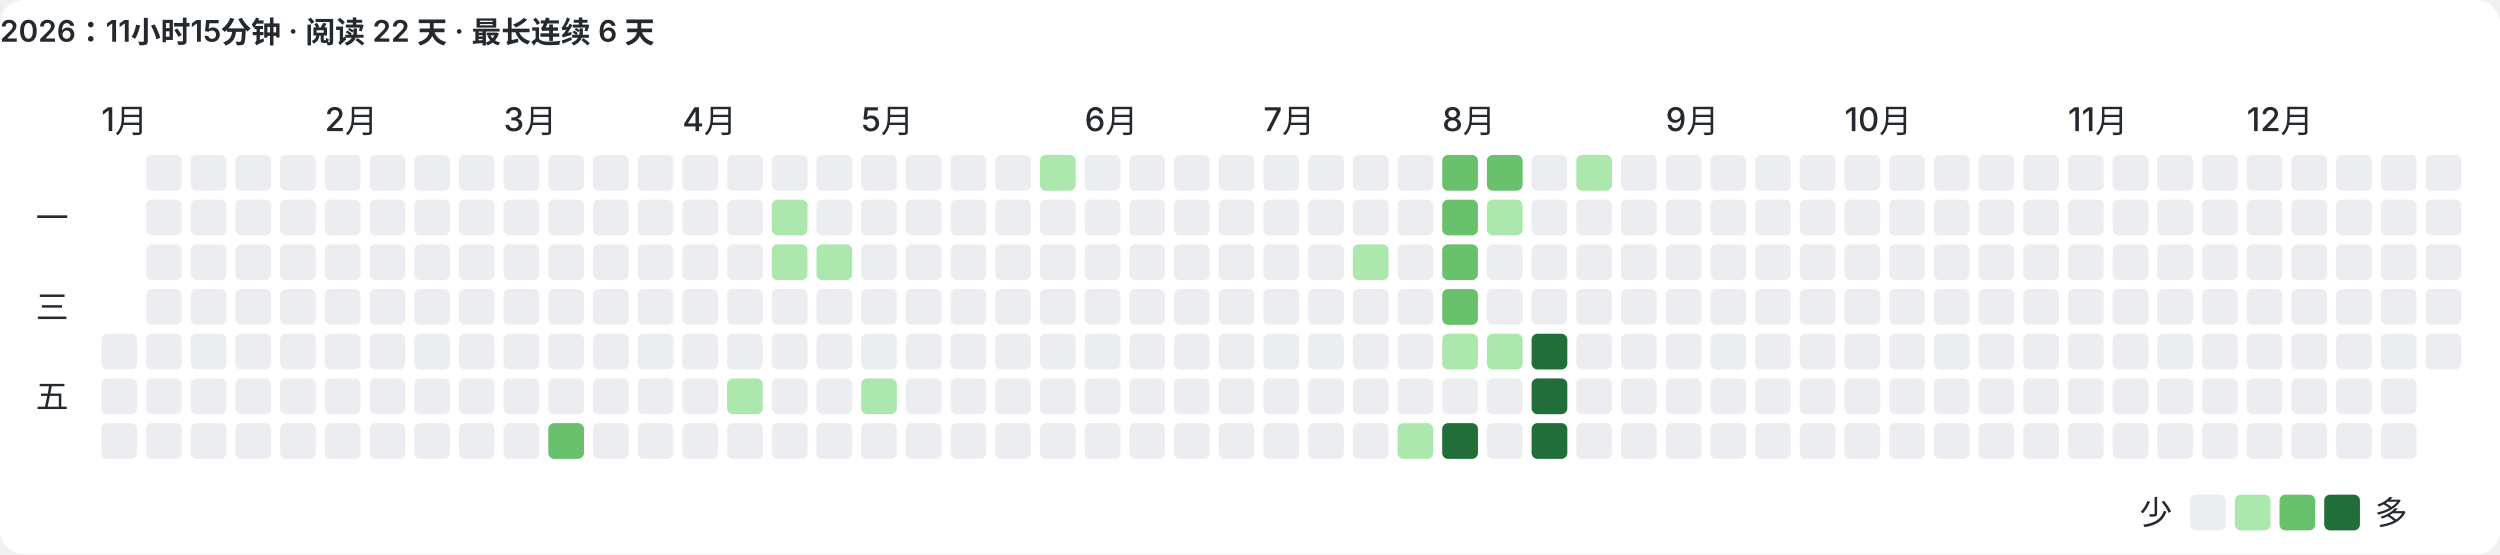
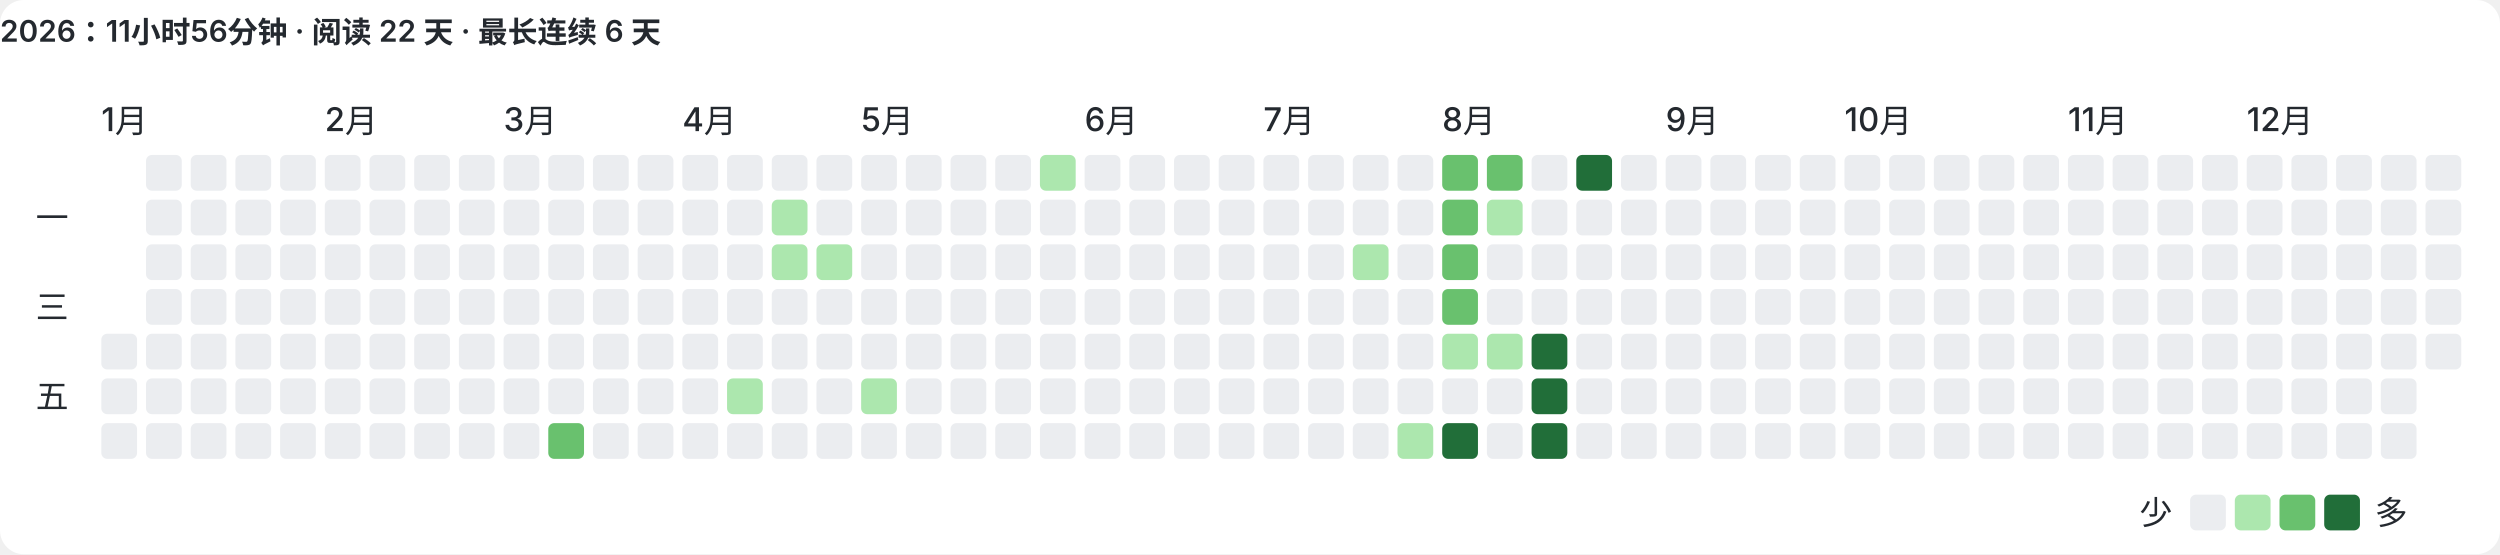
- <svg xmlns="http://www.w3.org/2000/svg" width="100%" viewBox="0 0 839 186" preserveAspectRatio="xMinYMin meet" style="display:block;max-width:100%;height:auto" role="img" data-summary="2026：11小时15分钟  ·  阅读 22 天  ·  最长连续 6 天" aria-label="微信读书 · 2026">
+ <svg xmlns="http://www.w3.org/2000/svg" width="100%" viewBox="0 0 839 186" preserveAspectRatio="xMinYMin meet" style="display:block;max-width:100%;height:auto" role="img" data-summary="2026：11小时56分钟  ·  阅读 22 天  ·  最长连续 6 天" aria-label="微信读书 · 2026">
  <rect width="100%" height="100%" rx="8" fill="#FFFFFF" />
  <style>
.label{font:500 11px "PingFang SC","Microsoft YaHei",-apple-system,BlinkMacSystemFont,"Segoe UI",sans-serif}
.summary{font:600 10px "PingFang SC","Microsoft YaHei",-apple-system,BlinkMacSystemFont,"Segoe UI",sans-serif}
</style>
-   <text class="summary" x="0" y="14" fill="#24292F">2026：11小时15分钟  ·  阅读 22 天  ·  最长连续 6 天</text>
+   <text class="summary" x="0" y="14" fill="#24292F">2026：11小时56分钟  ·  阅读 22 天  ·  最长连续 6 天</text>
  <text class="label" x="34" y="44" fill="#24292F">1月</text>
  <text class="label" x="109" y="44" fill="#24292F">2月</text>
  <text class="label" x="169" y="44" fill="#24292F">3月</text>
  <text class="label" x="229" y="44" fill="#24292F">4月</text>
  <text class="label" x="289" y="44" fill="#24292F">5月</text>
  <text class="label" x="364" y="44" fill="#24292F">6月</text>
  <text class="label" x="424" y="44" fill="#24292F">7月</text>
  <text class="label" x="484" y="44" fill="#24292F">8月</text>
  <text class="label" x="559" y="44" fill="#24292F">9月</text>
  <text class="label" x="619" y="44" fill="#24292F">10月</text>
  <text class="label" x="694" y="44" fill="#24292F">11月</text>
  <text class="label" x="754" y="44" fill="#24292F">12月</text>
  <text class="label" x="12" y="77" fill="#24292F">一</text>
  <text class="label" x="12" y="107" fill="#24292F">三</text>
  <text class="label" x="12" y="137" fill="#24292F">五</text>
  <rect x="34" y="112" width="12" height="12" rx="2" fill="#EBEDF0" data-date="2026-01-01" data-seconds="0">
</rect>
  <rect x="34" y="127" width="12" height="12" rx="2" fill="#EBEDF0" data-date="2026-01-02" data-seconds="0">
</rect>
  <rect x="34" y="142" width="12" height="12" rx="2" fill="#EBEDF0" data-date="2026-01-03" data-seconds="0">
</rect>
  <rect x="49" y="52" width="12" height="12" rx="2" fill="#EBEDF0" data-date="2026-01-04" data-seconds="0">
</rect>
  <rect x="49" y="67" width="12" height="12" rx="2" fill="#EBEDF0" data-date="2026-01-05" data-seconds="0">
</rect>
  <rect x="49" y="82" width="12" height="12" rx="2" fill="#EBEDF0" data-date="2026-01-06" data-seconds="0">
</rect>
  <rect x="49" y="97" width="12" height="12" rx="2" fill="#EBEDF0" data-date="2026-01-07" data-seconds="0">
</rect>
  <rect x="49" y="112" width="12" height="12" rx="2" fill="#EBEDF0" data-date="2026-01-08" data-seconds="0">
</rect>
  <rect x="49" y="127" width="12" height="12" rx="2" fill="#EBEDF0" data-date="2026-01-09" data-seconds="0">
</rect>
  <rect x="49" y="142" width="12" height="12" rx="2" fill="#EBEDF0" data-date="2026-01-10" data-seconds="0">
</rect>
  <rect x="64" y="52" width="12" height="12" rx="2" fill="#EBEDF0" data-date="2026-01-11" data-seconds="0">
</rect>
  <rect x="64" y="67" width="12" height="12" rx="2" fill="#EBEDF0" data-date="2026-01-12" data-seconds="0">
</rect>
  <rect x="64" y="82" width="12" height="12" rx="2" fill="#EBEDF0" data-date="2026-01-13" data-seconds="0">
</rect>
  <rect x="64" y="97" width="12" height="12" rx="2" fill="#EBEDF0" data-date="2026-01-14" data-seconds="0">
</rect>
  <rect x="64" y="112" width="12" height="12" rx="2" fill="#EBEDF0" data-date="2026-01-15" data-seconds="0">
</rect>
  <rect x="64" y="127" width="12" height="12" rx="2" fill="#EBEDF0" data-date="2026-01-16" data-seconds="0">
</rect>
  <rect x="64" y="142" width="12" height="12" rx="2" fill="#EBEDF0" data-date="2026-01-17" data-seconds="0">
</rect>
  <rect x="79" y="52" width="12" height="12" rx="2" fill="#EBEDF0" data-date="2026-01-18" data-seconds="0">
</rect>
  <rect x="79" y="67" width="12" height="12" rx="2" fill="#EBEDF0" data-date="2026-01-19" data-seconds="0">
</rect>
  <rect x="79" y="82" width="12" height="12" rx="2" fill="#EBEDF0" data-date="2026-01-20" data-seconds="0">
</rect>
  <rect x="79" y="97" width="12" height="12" rx="2" fill="#EBEDF0" data-date="2026-01-21" data-seconds="0">
</rect>
  <rect x="79" y="112" width="12" height="12" rx="2" fill="#EBEDF0" data-date="2026-01-22" data-seconds="0">
</rect>
  <rect x="79" y="127" width="12" height="12" rx="2" fill="#EBEDF0" data-date="2026-01-23" data-seconds="0">
</rect>
  <rect x="79" y="142" width="12" height="12" rx="2" fill="#EBEDF0" data-date="2026-01-24" data-seconds="0">
</rect>
  <rect x="94" y="52" width="12" height="12" rx="2" fill="#EBEDF0" data-date="2026-01-25" data-seconds="0">
</rect>
  <rect x="94" y="67" width="12" height="12" rx="2" fill="#EBEDF0" data-date="2026-01-26" data-seconds="0">
</rect>
  <rect x="94" y="82" width="12" height="12" rx="2" fill="#EBEDF0" data-date="2026-01-27" data-seconds="0">
</rect>
  <rect x="94" y="97" width="12" height="12" rx="2" fill="#EBEDF0" data-date="2026-01-28" data-seconds="0">
</rect>
  <rect x="94" y="112" width="12" height="12" rx="2" fill="#EBEDF0" data-date="2026-01-29" data-seconds="0">
</rect>
  <rect x="94" y="127" width="12" height="12" rx="2" fill="#EBEDF0" data-date="2026-01-30" data-seconds="0">
</rect>
  <rect x="94" y="142" width="12" height="12" rx="2" fill="#EBEDF0" data-date="2026-01-31" data-seconds="0">
</rect>
  <rect x="109" y="52" width="12" height="12" rx="2" fill="#EBEDF0" data-date="2026-02-01" data-seconds="0">
</rect>
  <rect x="109" y="67" width="12" height="12" rx="2" fill="#EBEDF0" data-date="2026-02-02" data-seconds="0">
</rect>
  <rect x="109" y="82" width="12" height="12" rx="2" fill="#EBEDF0" data-date="2026-02-03" data-seconds="0">
</rect>
  <rect x="109" y="97" width="12" height="12" rx="2" fill="#EBEDF0" data-date="2026-02-04" data-seconds="0">
</rect>
  <rect x="109" y="112" width="12" height="12" rx="2" fill="#EBEDF0" data-date="2026-02-05" data-seconds="0">
</rect>
  <rect x="109" y="127" width="12" height="12" rx="2" fill="#EBEDF0" data-date="2026-02-06" data-seconds="0">
</rect>
  <rect x="109" y="142" width="12" height="12" rx="2" fill="#EBEDF0" data-date="2026-02-07" data-seconds="0">
</rect>
  <rect x="124" y="52" width="12" height="12" rx="2" fill="#EBEDF0" data-date="2026-02-08" data-seconds="0">
</rect>
  <rect x="124" y="67" width="12" height="12" rx="2" fill="#EBEDF0" data-date="2026-02-09" data-seconds="0">
</rect>
  <rect x="124" y="82" width="12" height="12" rx="2" fill="#EBEDF0" data-date="2026-02-10" data-seconds="0">
</rect>
  <rect x="124" y="97" width="12" height="12" rx="2" fill="#EBEDF0" data-date="2026-02-11" data-seconds="0">
</rect>
  <rect x="124" y="112" width="12" height="12" rx="2" fill="#EBEDF0" data-date="2026-02-12" data-seconds="0">
</rect>
  <rect x="124" y="127" width="12" height="12" rx="2" fill="#EBEDF0" data-date="2026-02-13" data-seconds="0">
</rect>
  <rect x="124" y="142" width="12" height="12" rx="2" fill="#EBEDF0" data-date="2026-02-14" data-seconds="0">
</rect>
  <rect x="139" y="52" width="12" height="12" rx="2" fill="#EBEDF0" data-date="2026-02-15" data-seconds="0">
</rect>
  <rect x="139" y="67" width="12" height="12" rx="2" fill="#EBEDF0" data-date="2026-02-16" data-seconds="0">
</rect>
  <rect x="139" y="82" width="12" height="12" rx="2" fill="#EBEDF0" data-date="2026-02-17" data-seconds="0">
</rect>
  <rect x="139" y="97" width="12" height="12" rx="2" fill="#EBEDF0" data-date="2026-02-18" data-seconds="0">
</rect>
  <rect x="139" y="112" width="12" height="12" rx="2" fill="#EBEDF0" data-date="2026-02-19" data-seconds="0">
</rect>
  <rect x="139" y="127" width="12" height="12" rx="2" fill="#EBEDF0" data-date="2026-02-20" data-seconds="0">
</rect>
  <rect x="139" y="142" width="12" height="12" rx="2" fill="#EBEDF0" data-date="2026-02-21" data-seconds="0">
</rect>
  <rect x="154" y="52" width="12" height="12" rx="2" fill="#EBEDF0" data-date="2026-02-22" data-seconds="0">
</rect>
  <rect x="154" y="67" width="12" height="12" rx="2" fill="#EBEDF0" data-date="2026-02-23" data-seconds="0">
</rect>
  <rect x="154" y="82" width="12" height="12" rx="2" fill="#EBEDF0" data-date="2026-02-24" data-seconds="0">
</rect>
  <rect x="154" y="97" width="12" height="12" rx="2" fill="#EBEDF0" data-date="2026-02-25" data-seconds="0">
</rect>
  <rect x="154" y="112" width="12" height="12" rx="2" fill="#EBEDF0" data-date="2026-02-26" data-seconds="0">
</rect>
  <rect x="154" y="127" width="12" height="12" rx="2" fill="#EBEDF0" data-date="2026-02-27" data-seconds="0">
</rect>
  <rect x="154" y="142" width="12" height="12" rx="2" fill="#EBEDF0" data-date="2026-02-28" data-seconds="0">
</rect>
  <rect x="169" y="52" width="12" height="12" rx="2" fill="#EBEDF0" data-date="2026-03-01" data-seconds="0">
</rect>
  <rect x="169" y="67" width="12" height="12" rx="2" fill="#EBEDF0" data-date="2026-03-02" data-seconds="0">
</rect>
  <rect x="169" y="82" width="12" height="12" rx="2" fill="#EBEDF0" data-date="2026-03-03" data-seconds="0">
</rect>
  <rect x="169" y="97" width="12" height="12" rx="2" fill="#EBEDF0" data-date="2026-03-04" data-seconds="0">
</rect>
  <rect x="169" y="112" width="12" height="12" rx="2" fill="#EBEDF0" data-date="2026-03-05" data-seconds="0">
</rect>
  <rect x="169" y="127" width="12" height="12" rx="2" fill="#EBEDF0" data-date="2026-03-06" data-seconds="0">
</rect>
  <rect x="169" y="142" width="12" height="12" rx="2" fill="#EBEDF0" data-date="2026-03-07" data-seconds="0">
</rect>
  <rect x="184" y="52" width="12" height="12" rx="2" fill="#EBEDF0" data-date="2026-03-08" data-seconds="0">
</rect>
  <rect x="184" y="67" width="12" height="12" rx="2" fill="#EBEDF0" data-date="2026-03-09" data-seconds="0">
</rect>
  <rect x="184" y="82" width="12" height="12" rx="2" fill="#EBEDF0" data-date="2026-03-10" data-seconds="0">
</rect>
  <rect x="184" y="97" width="12" height="12" rx="2" fill="#EBEDF0" data-date="2026-03-11" data-seconds="0">
</rect>
  <rect x="184" y="112" width="12" height="12" rx="2" fill="#EBEDF0" data-date="2026-03-12" data-seconds="0">
</rect>
  <rect x="184" y="127" width="12" height="12" rx="2" fill="#EBEDF0" data-date="2026-03-13" data-seconds="0">
</rect>
  <rect x="184" y="142" width="12" height="12" rx="2" fill="#69C16E" data-date="2026-03-14" data-seconds="643">
</rect>
  <rect x="199" y="52" width="12" height="12" rx="2" fill="#EBEDF0" data-date="2026-03-15" data-seconds="0">
</rect>
  <rect x="199" y="67" width="12" height="12" rx="2" fill="#EBEDF0" data-date="2026-03-16" data-seconds="0">
</rect>
  <rect x="199" y="82" width="12" height="12" rx="2" fill="#EBEDF0" data-date="2026-03-17" data-seconds="0">
</rect>
  <rect x="199" y="97" width="12" height="12" rx="2" fill="#EBEDF0" data-date="2026-03-18" data-seconds="0">
</rect>
  <rect x="199" y="112" width="12" height="12" rx="2" fill="#EBEDF0" data-date="2026-03-19" data-seconds="0">
</rect>
  <rect x="199" y="127" width="12" height="12" rx="2" fill="#EBEDF0" data-date="2026-03-20" data-seconds="0">
</rect>
  <rect x="199" y="142" width="12" height="12" rx="2" fill="#EBEDF0" data-date="2026-03-21" data-seconds="0">
</rect>
  <rect x="214" y="52" width="12" height="12" rx="2" fill="#EBEDF0" data-date="2026-03-22" data-seconds="0">
</rect>
  <rect x="214" y="67" width="12" height="12" rx="2" fill="#EBEDF0" data-date="2026-03-23" data-seconds="0">
</rect>
  <rect x="214" y="82" width="12" height="12" rx="2" fill="#EBEDF0" data-date="2026-03-24" data-seconds="0">
</rect>
  <rect x="214" y="97" width="12" height="12" rx="2" fill="#EBEDF0" data-date="2026-03-25" data-seconds="0">
</rect>
  <rect x="214" y="112" width="12" height="12" rx="2" fill="#EBEDF0" data-date="2026-03-26" data-seconds="0">
</rect>
  <rect x="214" y="127" width="12" height="12" rx="2" fill="#EBEDF0" data-date="2026-03-27" data-seconds="0">
</rect>
  <rect x="214" y="142" width="12" height="12" rx="2" fill="#EBEDF0" data-date="2026-03-28" data-seconds="0">
</rect>
  <rect x="229" y="52" width="12" height="12" rx="2" fill="#EBEDF0" data-date="2026-03-29" data-seconds="0">
</rect>
  <rect x="229" y="67" width="12" height="12" rx="2" fill="#EBEDF0" data-date="2026-03-30" data-seconds="0">
</rect>
  <rect x="229" y="82" width="12" height="12" rx="2" fill="#EBEDF0" data-date="2026-03-31" data-seconds="0">
</rect>
  <rect x="229" y="97" width="12" height="12" rx="2" fill="#EBEDF0" data-date="2026-04-01" data-seconds="0">
</rect>
  <rect x="229" y="112" width="12" height="12" rx="2" fill="#EBEDF0" data-date="2026-04-02" data-seconds="0">
</rect>
  <rect x="229" y="127" width="12" height="12" rx="2" fill="#EBEDF0" data-date="2026-04-03" data-seconds="0">
</rect>
  <rect x="229" y="142" width="12" height="12" rx="2" fill="#EBEDF0" data-date="2026-04-04" data-seconds="0">
</rect>
  <rect x="244" y="52" width="12" height="12" rx="2" fill="#EBEDF0" data-date="2026-04-05" data-seconds="0">
</rect>
  <rect x="244" y="67" width="12" height="12" rx="2" fill="#EBEDF0" data-date="2026-04-06" data-seconds="0">
</rect>
  <rect x="244" y="82" width="12" height="12" rx="2" fill="#EBEDF0" data-date="2026-04-07" data-seconds="0">
</rect>
  <rect x="244" y="97" width="12" height="12" rx="2" fill="#EBEDF0" data-date="2026-04-08" data-seconds="0">
</rect>
  <rect x="244" y="112" width="12" height="12" rx="2" fill="#EBEDF0" data-date="2026-04-09" data-seconds="0">
</rect>
  <rect x="244" y="127" width="12" height="12" rx="2" fill="#ACE7AE" data-date="2026-04-10" data-seconds="37">
</rect>
  <rect x="244" y="142" width="12" height="12" rx="2" fill="#EBEDF0" data-date="2026-04-11" data-seconds="0">
</rect>
  <rect x="259" y="52" width="12" height="12" rx="2" fill="#EBEDF0" data-date="2026-04-12" data-seconds="0">
</rect>
  <rect x="259" y="67" width="12" height="12" rx="2" fill="#ACE7AE" data-date="2026-04-13" data-seconds="6">
</rect>
  <rect x="259" y="82" width="12" height="12" rx="2" fill="#ACE7AE" data-date="2026-04-14" data-seconds="15">
</rect>
  <rect x="259" y="97" width="12" height="12" rx="2" fill="#EBEDF0" data-date="2026-04-15" data-seconds="0">
</rect>
  <rect x="259" y="112" width="12" height="12" rx="2" fill="#EBEDF0" data-date="2026-04-16" data-seconds="0">
</rect>
  <rect x="259" y="127" width="12" height="12" rx="2" fill="#EBEDF0" data-date="2026-04-17" data-seconds="0">
</rect>
  <rect x="259" y="142" width="12" height="12" rx="2" fill="#EBEDF0" data-date="2026-04-18" data-seconds="0">
</rect>
  <rect x="274" y="52" width="12" height="12" rx="2" fill="#EBEDF0" data-date="2026-04-19" data-seconds="0">
</rect>
  <rect x="274" y="67" width="12" height="12" rx="2" fill="#EBEDF0" data-date="2026-04-20" data-seconds="0">
</rect>
  <rect x="274" y="82" width="12" height="12" rx="2" fill="#ACE7AE" data-date="2026-04-21" data-seconds="40">
</rect>
  <rect x="274" y="97" width="12" height="12" rx="2" fill="#EBEDF0" data-date="2026-04-22" data-seconds="0">
</rect>
  <rect x="274" y="112" width="12" height="12" rx="2" fill="#EBEDF0" data-date="2026-04-23" data-seconds="0">
</rect>
  <rect x="274" y="127" width="12" height="12" rx="2" fill="#EBEDF0" data-date="2026-04-24" data-seconds="0">
</rect>
  <rect x="274" y="142" width="12" height="12" rx="2" fill="#EBEDF0" data-date="2026-04-25" data-seconds="0">
</rect>
  <rect x="289" y="52" width="12" height="12" rx="2" fill="#EBEDF0" data-date="2026-04-26" data-seconds="0">
</rect>
  <rect x="289" y="67" width="12" height="12" rx="2" fill="#EBEDF0" data-date="2026-04-27" data-seconds="0">
</rect>
  <rect x="289" y="82" width="12" height="12" rx="2" fill="#EBEDF0" data-date="2026-04-28" data-seconds="0">
</rect>
  <rect x="289" y="97" width="12" height="12" rx="2" fill="#EBEDF0" data-date="2026-04-29" data-seconds="0">
</rect>
  <rect x="289" y="112" width="12" height="12" rx="2" fill="#EBEDF0" data-date="2026-04-30" data-seconds="0">
</rect>
  <rect x="289" y="127" width="12" height="12" rx="2" fill="#ACE7AE" data-date="2026-05-01" data-seconds="40">
</rect>
  <rect x="289" y="142" width="12" height="12" rx="2" fill="#EBEDF0" data-date="2026-05-02" data-seconds="0">
</rect>
  <rect x="304" y="52" width="12" height="12" rx="2" fill="#EBEDF0" data-date="2026-05-03" data-seconds="0">
</rect>
  <rect x="304" y="67" width="12" height="12" rx="2" fill="#EBEDF0" data-date="2026-05-04" data-seconds="0">
</rect>
  <rect x="304" y="82" width="12" height="12" rx="2" fill="#EBEDF0" data-date="2026-05-05" data-seconds="0">
</rect>
  <rect x="304" y="97" width="12" height="12" rx="2" fill="#EBEDF0" data-date="2026-05-06" data-seconds="0">
</rect>
  <rect x="304" y="112" width="12" height="12" rx="2" fill="#EBEDF0" data-date="2026-05-07" data-seconds="0">
</rect>
  <rect x="304" y="127" width="12" height="12" rx="2" fill="#EBEDF0" data-date="2026-05-08" data-seconds="0">
</rect>
  <rect x="304" y="142" width="12" height="12" rx="2" fill="#EBEDF0" data-date="2026-05-09" data-seconds="0">
</rect>
  <rect x="319" y="52" width="12" height="12" rx="2" fill="#EBEDF0" data-date="2026-05-10" data-seconds="0">
</rect>
  <rect x="319" y="67" width="12" height="12" rx="2" fill="#EBEDF0" data-date="2026-05-11" data-seconds="0">
</rect>
  <rect x="319" y="82" width="12" height="12" rx="2" fill="#EBEDF0" data-date="2026-05-12" data-seconds="0">
</rect>
  <rect x="319" y="97" width="12" height="12" rx="2" fill="#EBEDF0" data-date="2026-05-13" data-seconds="0">
</rect>
  <rect x="319" y="112" width="12" height="12" rx="2" fill="#EBEDF0" data-date="2026-05-14" data-seconds="0">
</rect>
  <rect x="319" y="127" width="12" height="12" rx="2" fill="#EBEDF0" data-date="2026-05-15" data-seconds="0">
</rect>
  <rect x="319" y="142" width="12" height="12" rx="2" fill="#EBEDF0" data-date="2026-05-16" data-seconds="0">
</rect>
  <rect x="334" y="52" width="12" height="12" rx="2" fill="#EBEDF0" data-date="2026-05-17" data-seconds="0">
</rect>
  <rect x="334" y="67" width="12" height="12" rx="2" fill="#EBEDF0" data-date="2026-05-18" data-seconds="0">
</rect>
  <rect x="334" y="82" width="12" height="12" rx="2" fill="#EBEDF0" data-date="2026-05-19" data-seconds="0">
</rect>
  <rect x="334" y="97" width="12" height="12" rx="2" fill="#EBEDF0" data-date="2026-05-20" data-seconds="0">
</rect>
  <rect x="334" y="112" width="12" height="12" rx="2" fill="#EBEDF0" data-date="2026-05-21" data-seconds="0">
</rect>
  <rect x="334" y="127" width="12" height="12" rx="2" fill="#EBEDF0" data-date="2026-05-22" data-seconds="0">
</rect>
  <rect x="334" y="142" width="12" height="12" rx="2" fill="#EBEDF0" data-date="2026-05-23" data-seconds="0">
</rect>
  <rect x="349" y="52" width="12" height="12" rx="2" fill="#ACE7AE" data-date="2026-05-24" data-seconds="3">
</rect>
  <rect x="349" y="67" width="12" height="12" rx="2" fill="#EBEDF0" data-date="2026-05-25" data-seconds="0">
</rect>
  <rect x="349" y="82" width="12" height="12" rx="2" fill="#EBEDF0" data-date="2026-05-26" data-seconds="0">
</rect>
  <rect x="349" y="97" width="12" height="12" rx="2" fill="#EBEDF0" data-date="2026-05-27" data-seconds="0">
</rect>
  <rect x="349" y="112" width="12" height="12" rx="2" fill="#EBEDF0" data-date="2026-05-28" data-seconds="0">
</rect>
  <rect x="349" y="127" width="12" height="12" rx="2" fill="#EBEDF0" data-date="2026-05-29" data-seconds="0">
</rect>
  <rect x="349" y="142" width="12" height="12" rx="2" fill="#EBEDF0" data-date="2026-05-30" data-seconds="0">
</rect>
  <rect x="364" y="52" width="12" height="12" rx="2" fill="#EBEDF0" data-date="2026-05-31" data-seconds="0">
</rect>
  <rect x="364" y="67" width="12" height="12" rx="2" fill="#EBEDF0" data-date="2026-06-01" data-seconds="0">
</rect>
  <rect x="364" y="82" width="12" height="12" rx="2" fill="#EBEDF0" data-date="2026-06-02" data-seconds="0">
</rect>
  <rect x="364" y="97" width="12" height="12" rx="2" fill="#EBEDF0" data-date="2026-06-03" data-seconds="0">
</rect>
  <rect x="364" y="112" width="12" height="12" rx="2" fill="#EBEDF0" data-date="2026-06-04" data-seconds="0">
</rect>
  <rect x="364" y="127" width="12" height="12" rx="2" fill="#EBEDF0" data-date="2026-06-05" data-seconds="0">
</rect>
  <rect x="364" y="142" width="12" height="12" rx="2" fill="#EBEDF0" data-date="2026-06-06" data-seconds="0">
</rect>
  <rect x="379" y="52" width="12" height="12" rx="2" fill="#EBEDF0" data-date="2026-06-07" data-seconds="0">
</rect>
  <rect x="379" y="67" width="12" height="12" rx="2" fill="#EBEDF0" data-date="2026-06-08" data-seconds="0">
</rect>
  <rect x="379" y="82" width="12" height="12" rx="2" fill="#EBEDF0" data-date="2026-06-09" data-seconds="0">
</rect>
  <rect x="379" y="97" width="12" height="12" rx="2" fill="#EBEDF0" data-date="2026-06-10" data-seconds="0">
</rect>
  <rect x="379" y="112" width="12" height="12" rx="2" fill="#EBEDF0" data-date="2026-06-11" data-seconds="0">
</rect>
  <rect x="379" y="127" width="12" height="12" rx="2" fill="#EBEDF0" data-date="2026-06-12" data-seconds="0">
</rect>
  <rect x="379" y="142" width="12" height="12" rx="2" fill="#EBEDF0" data-date="2026-06-13" data-seconds="0">
</rect>
  <rect x="394" y="52" width="12" height="12" rx="2" fill="#EBEDF0" data-date="2026-06-14" data-seconds="0">
</rect>
  <rect x="394" y="67" width="12" height="12" rx="2" fill="#EBEDF0" data-date="2026-06-15" data-seconds="0">
</rect>
  <rect x="394" y="82" width="12" height="12" rx="2" fill="#EBEDF0" data-date="2026-06-16" data-seconds="0">
</rect>
  <rect x="394" y="97" width="12" height="12" rx="2" fill="#EBEDF0" data-date="2026-06-17" data-seconds="0">
</rect>
  <rect x="394" y="112" width="12" height="12" rx="2" fill="#EBEDF0" data-date="2026-06-18" data-seconds="0">
</rect>
  <rect x="394" y="127" width="12" height="12" rx="2" fill="#EBEDF0" data-date="2026-06-19" data-seconds="0">
</rect>
  <rect x="394" y="142" width="12" height="12" rx="2" fill="#EBEDF0" data-date="2026-06-20" data-seconds="0">
</rect>
  <rect x="409" y="52" width="12" height="12" rx="2" fill="#EBEDF0" data-date="2026-06-21" data-seconds="0">
</rect>
  <rect x="409" y="67" width="12" height="12" rx="2" fill="#EBEDF0" data-date="2026-06-22" data-seconds="0">
</rect>
  <rect x="409" y="82" width="12" height="12" rx="2" fill="#EBEDF0" data-date="2026-06-23" data-seconds="0">
</rect>
  <rect x="409" y="97" width="12" height="12" rx="2" fill="#EBEDF0" data-date="2026-06-24" data-seconds="0">
</rect>
  <rect x="409" y="112" width="12" height="12" rx="2" fill="#EBEDF0" data-date="2026-06-25" data-seconds="0">
</rect>
  <rect x="409" y="127" width="12" height="12" rx="2" fill="#EBEDF0" data-date="2026-06-26" data-seconds="0">
</rect>
  <rect x="409" y="142" width="12" height="12" rx="2" fill="#EBEDF0" data-date="2026-06-27" data-seconds="0">
</rect>
  <rect x="424" y="52" width="12" height="12" rx="2" fill="#EBEDF0" data-date="2026-06-28" data-seconds="0">
</rect>
  <rect x="424" y="67" width="12" height="12" rx="2" fill="#EBEDF0" data-date="2026-06-29" data-seconds="0">
</rect>
  <rect x="424" y="82" width="12" height="12" rx="2" fill="#EBEDF0" data-date="2026-06-30" data-seconds="0">
</rect>
  <rect x="424" y="97" width="12" height="12" rx="2" fill="#EBEDF0" data-date="2026-07-01" data-seconds="0">
</rect>
  <rect x="424" y="112" width="12" height="12" rx="2" fill="#EBEDF0" data-date="2026-07-02" data-seconds="0">
</rect>
  <rect x="424" y="127" width="12" height="12" rx="2" fill="#EBEDF0" data-date="2026-07-03" data-seconds="0">
</rect>
  <rect x="424" y="142" width="12" height="12" rx="2" fill="#EBEDF0" data-date="2026-07-04" data-seconds="0">
</rect>
  <rect x="439" y="52" width="12" height="12" rx="2" fill="#EBEDF0" data-date="2026-07-05" data-seconds="0">
</rect>
  <rect x="439" y="67" width="12" height="12" rx="2" fill="#EBEDF0" data-date="2026-07-06" data-seconds="0">
</rect>
  <rect x="439" y="82" width="12" height="12" rx="2" fill="#EBEDF0" data-date="2026-07-07" data-seconds="0">
</rect>
  <rect x="439" y="97" width="12" height="12" rx="2" fill="#EBEDF0" data-date="2026-07-08" data-seconds="0">
</rect>
  <rect x="439" y="112" width="12" height="12" rx="2" fill="#EBEDF0" data-date="2026-07-09" data-seconds="0">
</rect>
  <rect x="439" y="127" width="12" height="12" rx="2" fill="#EBEDF0" data-date="2026-07-10" data-seconds="0">
</rect>
  <rect x="439" y="142" width="12" height="12" rx="2" fill="#EBEDF0" data-date="2026-07-11" data-seconds="0">
</rect>
  <rect x="454" y="52" width="12" height="12" rx="2" fill="#EBEDF0" data-date="2026-07-12" data-seconds="0">
</rect>
  <rect x="454" y="67" width="12" height="12" rx="2" fill="#EBEDF0" data-date="2026-07-13" data-seconds="0">
</rect>
  <rect x="454" y="82" width="12" height="12" rx="2" fill="#ACE7AE" data-date="2026-07-14" data-seconds="227">
</rect>
  <rect x="454" y="97" width="12" height="12" rx="2" fill="#EBEDF0" data-date="2026-07-15" data-seconds="0">
</rect>
  <rect x="454" y="112" width="12" height="12" rx="2" fill="#EBEDF0" data-date="2026-07-16" data-seconds="0">
</rect>
  <rect x="454" y="127" width="12" height="12" rx="2" fill="#EBEDF0" data-date="2026-07-17" data-seconds="0">
</rect>
  <rect x="454" y="142" width="12" height="12" rx="2" fill="#EBEDF0" data-date="2026-07-18" data-seconds="0">
</rect>
  <rect x="469" y="52" width="12" height="12" rx="2" fill="#EBEDF0" data-date="2026-07-19" data-seconds="0">
</rect>
  <rect x="469" y="67" width="12" height="12" rx="2" fill="#EBEDF0" data-date="2026-07-20" data-seconds="0">
</rect>
  <rect x="469" y="82" width="12" height="12" rx="2" fill="#EBEDF0" data-date="2026-07-21" data-seconds="0">
</rect>
  <rect x="469" y="97" width="12" height="12" rx="2" fill="#EBEDF0" data-date="2026-07-22" data-seconds="0">
</rect>
  <rect x="469" y="112" width="12" height="12" rx="2" fill="#EBEDF0" data-date="2026-07-23" data-seconds="0">
</rect>
  <rect x="469" y="127" width="12" height="12" rx="2" fill="#EBEDF0" data-date="2026-07-24" data-seconds="0">
</rect>
  <rect x="469" y="142" width="12" height="12" rx="2" fill="#ACE7AE" data-date="2026-07-25" data-seconds="5">
</rect>
  <rect x="484" y="52" width="12" height="12" rx="2" fill="#69C16E" data-date="2026-07-26" data-seconds="1532">
</rect>
  <rect x="484" y="67" width="12" height="12" rx="2" fill="#69C16E" data-date="2026-07-27" data-seconds="1631">
</rect>
  <rect x="484" y="82" width="12" height="12" rx="2" fill="#69C16E" data-date="2026-07-28" data-seconds="1552">
</rect>
  <rect x="484" y="97" width="12" height="12" rx="2" fill="#69C16E" data-date="2026-07-29" data-seconds="894">
</rect>
  <rect x="484" y="112" width="12" height="12" rx="2" fill="#ACE7AE" data-date="2026-07-30" data-seconds="19">
</rect>
  <rect x="484" y="127" width="12" height="12" rx="2" fill="#EBEDF0" data-date="2026-07-31" data-seconds="0">
</rect>
  <rect x="484" y="142" width="12" height="12" rx="2" fill="#216E39" data-date="2026-08-01" data-seconds="2223">
</rect>
  <rect x="499" y="52" width="12" height="12" rx="2" fill="#69C16E" data-date="2026-08-02" data-seconds="1073">
</rect>
  <rect x="499" y="67" width="12" height="12" rx="2" fill="#ACE7AE" data-date="2026-08-03" data-seconds="343">
</rect>
  <rect x="499" y="82" width="12" height="12" rx="2" fill="#EBEDF0" data-date="2026-08-04" data-seconds="0">
</rect>
  <rect x="499" y="97" width="12" height="12" rx="2" fill="#EBEDF0" data-date="2026-08-05" data-seconds="0">
</rect>
  <rect x="499" y="112" width="12" height="12" rx="2" fill="#ACE7AE" data-date="2026-08-06" data-seconds="3">
</rect>
  <rect x="499" y="127" width="12" height="12" rx="2" fill="#EBEDF0" data-date="2026-08-07" data-seconds="0">
</rect>
  <rect x="499" y="142" width="12" height="12" rx="2" fill="#EBEDF0" data-date="2026-08-08" data-seconds="0">
</rect>
  <rect x="514" y="52" width="12" height="12" rx="2" fill="#EBEDF0" data-date="2026-08-09" data-seconds="0">
</rect>
  <rect x="514" y="67" width="12" height="12" rx="2" fill="#EBEDF0" data-date="2026-08-10" data-seconds="0">
</rect>
  <rect x="514" y="82" width="12" height="12" rx="2" fill="#EBEDF0" data-date="2026-08-11" data-seconds="0">
</rect>
  <rect x="514" y="97" width="12" height="12" rx="2" fill="#EBEDF0" data-date="2026-08-12" data-seconds="0">
</rect>
  <rect x="514" y="112" width="12" height="12" rx="2" fill="#216E39" data-date="2026-08-13" data-seconds="3020">
</rect>
  <rect x="514" y="127" width="12" height="12" rx="2" fill="#216E39" data-date="2026-08-14" data-seconds="19303">
</rect>
-   <rect x="514" y="142" width="12" height="12" rx="2" fill="#216E39" data-date="2026-08-15" data-seconds="7902">
- </rect>
-   <rect x="529" y="52" width="12" height="12" rx="2" fill="#ACE7AE" data-date="2026-08-16" data-seconds="6">
+   <rect x="514" y="142" width="12" height="12" rx="2" fill="#216E39" data-date="2026-08-15" data-seconds="7923">
+ </rect>
+   <rect x="529" y="52" width="12" height="12" rx="2" fill="#216E39" data-date="2026-08-16" data-seconds="2470">
</rect>
  <rect x="529" y="67" width="12" height="12" rx="2" fill="#EBEDF0" data-date="2026-08-17" data-seconds="0">
</rect>
  <rect x="529" y="82" width="12" height="12" rx="2" fill="#EBEDF0" data-date="2026-08-18" data-seconds="0">
</rect>
  <rect x="529" y="97" width="12" height="12" rx="2" fill="#EBEDF0" data-date="2026-08-19" data-seconds="0">
</rect>
  <rect x="529" y="112" width="12" height="12" rx="2" fill="#EBEDF0" data-date="2026-08-20" data-seconds="0">
</rect>
  <rect x="529" y="127" width="12" height="12" rx="2" fill="#EBEDF0" data-date="2026-08-21" data-seconds="0">
</rect>
  <rect x="529" y="142" width="12" height="12" rx="2" fill="#EBEDF0" data-date="2026-08-22" data-seconds="0">
</rect>
  <rect x="544" y="52" width="12" height="12" rx="2" fill="#EBEDF0" data-date="2026-08-23" data-seconds="0">
</rect>
  <rect x="544" y="67" width="12" height="12" rx="2" fill="#EBEDF0" data-date="2026-08-24" data-seconds="0">
</rect>
  <rect x="544" y="82" width="12" height="12" rx="2" fill="#EBEDF0" data-date="2026-08-25" data-seconds="0">
</rect>
  <rect x="544" y="97" width="12" height="12" rx="2" fill="#EBEDF0" data-date="2026-08-26" data-seconds="0">
</rect>
  <rect x="544" y="112" width="12" height="12" rx="2" fill="#EBEDF0" data-date="2026-08-27" data-seconds="0">
</rect>
  <rect x="544" y="127" width="12" height="12" rx="2" fill="#EBEDF0" data-date="2026-08-28" data-seconds="0">
</rect>
  <rect x="544" y="142" width="12" height="12" rx="2" fill="#EBEDF0" data-date="2026-08-29" data-seconds="0">
</rect>
  <rect x="559" y="52" width="12" height="12" rx="2" fill="#EBEDF0" data-date="2026-08-30" data-seconds="0">
</rect>
  <rect x="559" y="67" width="12" height="12" rx="2" fill="#EBEDF0" data-date="2026-08-31" data-seconds="0">
</rect>
  <rect x="559" y="82" width="12" height="12" rx="2" fill="#EBEDF0" data-date="2026-09-01" data-seconds="0">
</rect>
  <rect x="559" y="97" width="12" height="12" rx="2" fill="#EBEDF0" data-date="2026-09-02" data-seconds="0">
</rect>
  <rect x="559" y="112" width="12" height="12" rx="2" fill="#EBEDF0" data-date="2026-09-03" data-seconds="0">
</rect>
  <rect x="559" y="127" width="12" height="12" rx="2" fill="#EBEDF0" data-date="2026-09-04" data-seconds="0">
</rect>
  <rect x="559" y="142" width="12" height="12" rx="2" fill="#EBEDF0" data-date="2026-09-05" data-seconds="0">
</rect>
  <rect x="574" y="52" width="12" height="12" rx="2" fill="#EBEDF0" data-date="2026-09-06" data-seconds="0">
</rect>
  <rect x="574" y="67" width="12" height="12" rx="2" fill="#EBEDF0" data-date="2026-09-07" data-seconds="0">
</rect>
  <rect x="574" y="82" width="12" height="12" rx="2" fill="#EBEDF0" data-date="2026-09-08" data-seconds="0">
</rect>
  <rect x="574" y="97" width="12" height="12" rx="2" fill="#EBEDF0" data-date="2026-09-09" data-seconds="0">
</rect>
  <rect x="574" y="112" width="12" height="12" rx="2" fill="#EBEDF0" data-date="2026-09-10" data-seconds="0">
</rect>
  <rect x="574" y="127" width="12" height="12" rx="2" fill="#EBEDF0" data-date="2026-09-11" data-seconds="0">
</rect>
  <rect x="574" y="142" width="12" height="12" rx="2" fill="#EBEDF0" data-date="2026-09-12" data-seconds="0">
</rect>
  <rect x="589" y="52" width="12" height="12" rx="2" fill="#EBEDF0" data-date="2026-09-13" data-seconds="0">
</rect>
  <rect x="589" y="67" width="12" height="12" rx="2" fill="#EBEDF0" data-date="2026-09-14" data-seconds="0">
</rect>
  <rect x="589" y="82" width="12" height="12" rx="2" fill="#EBEDF0" data-date="2026-09-15" data-seconds="0">
</rect>
  <rect x="589" y="97" width="12" height="12" rx="2" fill="#EBEDF0" data-date="2026-09-16" data-seconds="0">
</rect>
  <rect x="589" y="112" width="12" height="12" rx="2" fill="#EBEDF0" data-date="2026-09-17" data-seconds="0">
</rect>
  <rect x="589" y="127" width="12" height="12" rx="2" fill="#EBEDF0" data-date="2026-09-18" data-seconds="0">
</rect>
  <rect x="589" y="142" width="12" height="12" rx="2" fill="#EBEDF0" data-date="2026-09-19" data-seconds="0">
</rect>
  <rect x="604" y="52" width="12" height="12" rx="2" fill="#EBEDF0" data-date="2026-09-20" data-seconds="0">
</rect>
  <rect x="604" y="67" width="12" height="12" rx="2" fill="#EBEDF0" data-date="2026-09-21" data-seconds="0">
</rect>
  <rect x="604" y="82" width="12" height="12" rx="2" fill="#EBEDF0" data-date="2026-09-22" data-seconds="0">
</rect>
  <rect x="604" y="97" width="12" height="12" rx="2" fill="#EBEDF0" data-date="2026-09-23" data-seconds="0">
</rect>
  <rect x="604" y="112" width="12" height="12" rx="2" fill="#EBEDF0" data-date="2026-09-24" data-seconds="0">
</rect>
  <rect x="604" y="127" width="12" height="12" rx="2" fill="#EBEDF0" data-date="2026-09-25" data-seconds="0">
</rect>
  <rect x="604" y="142" width="12" height="12" rx="2" fill="#EBEDF0" data-date="2026-09-26" data-seconds="0">
</rect>
  <rect x="619" y="52" width="12" height="12" rx="2" fill="#EBEDF0" data-date="2026-09-27" data-seconds="0">
</rect>
  <rect x="619" y="67" width="12" height="12" rx="2" fill="#EBEDF0" data-date="2026-09-28" data-seconds="0">
</rect>
  <rect x="619" y="82" width="12" height="12" rx="2" fill="#EBEDF0" data-date="2026-09-29" data-seconds="0">
</rect>
  <rect x="619" y="97" width="12" height="12" rx="2" fill="#EBEDF0" data-date="2026-09-30" data-seconds="0">
</rect>
  <rect x="619" y="112" width="12" height="12" rx="2" fill="#EBEDF0" data-date="2026-10-01" data-seconds="0">
</rect>
  <rect x="619" y="127" width="12" height="12" rx="2" fill="#EBEDF0" data-date="2026-10-02" data-seconds="0">
</rect>
  <rect x="619" y="142" width="12" height="12" rx="2" fill="#EBEDF0" data-date="2026-10-03" data-seconds="0">
</rect>
  <rect x="634" y="52" width="12" height="12" rx="2" fill="#EBEDF0" data-date="2026-10-04" data-seconds="0">
</rect>
  <rect x="634" y="67" width="12" height="12" rx="2" fill="#EBEDF0" data-date="2026-10-05" data-seconds="0">
</rect>
  <rect x="634" y="82" width="12" height="12" rx="2" fill="#EBEDF0" data-date="2026-10-06" data-seconds="0">
</rect>
  <rect x="634" y="97" width="12" height="12" rx="2" fill="#EBEDF0" data-date="2026-10-07" data-seconds="0">
</rect>
  <rect x="634" y="112" width="12" height="12" rx="2" fill="#EBEDF0" data-date="2026-10-08" data-seconds="0">
</rect>
  <rect x="634" y="127" width="12" height="12" rx="2" fill="#EBEDF0" data-date="2026-10-09" data-seconds="0">
</rect>
  <rect x="634" y="142" width="12" height="12" rx="2" fill="#EBEDF0" data-date="2026-10-10" data-seconds="0">
</rect>
  <rect x="649" y="52" width="12" height="12" rx="2" fill="#EBEDF0" data-date="2026-10-11" data-seconds="0">
</rect>
  <rect x="649" y="67" width="12" height="12" rx="2" fill="#EBEDF0" data-date="2026-10-12" data-seconds="0">
</rect>
  <rect x="649" y="82" width="12" height="12" rx="2" fill="#EBEDF0" data-date="2026-10-13" data-seconds="0">
</rect>
  <rect x="649" y="97" width="12" height="12" rx="2" fill="#EBEDF0" data-date="2026-10-14" data-seconds="0">
</rect>
  <rect x="649" y="112" width="12" height="12" rx="2" fill="#EBEDF0" data-date="2026-10-15" data-seconds="0">
</rect>
  <rect x="649" y="127" width="12" height="12" rx="2" fill="#EBEDF0" data-date="2026-10-16" data-seconds="0">
</rect>
  <rect x="649" y="142" width="12" height="12" rx="2" fill="#EBEDF0" data-date="2026-10-17" data-seconds="0">
</rect>
  <rect x="664" y="52" width="12" height="12" rx="2" fill="#EBEDF0" data-date="2026-10-18" data-seconds="0">
</rect>
  <rect x="664" y="67" width="12" height="12" rx="2" fill="#EBEDF0" data-date="2026-10-19" data-seconds="0">
</rect>
  <rect x="664" y="82" width="12" height="12" rx="2" fill="#EBEDF0" data-date="2026-10-20" data-seconds="0">
</rect>
  <rect x="664" y="97" width="12" height="12" rx="2" fill="#EBEDF0" data-date="2026-10-21" data-seconds="0">
</rect>
  <rect x="664" y="112" width="12" height="12" rx="2" fill="#EBEDF0" data-date="2026-10-22" data-seconds="0">
</rect>
  <rect x="664" y="127" width="12" height="12" rx="2" fill="#EBEDF0" data-date="2026-10-23" data-seconds="0">
</rect>
  <rect x="664" y="142" width="12" height="12" rx="2" fill="#EBEDF0" data-date="2026-10-24" data-seconds="0">
</rect>
  <rect x="679" y="52" width="12" height="12" rx="2" fill="#EBEDF0" data-date="2026-10-25" data-seconds="0">
</rect>
  <rect x="679" y="67" width="12" height="12" rx="2" fill="#EBEDF0" data-date="2026-10-26" data-seconds="0">
</rect>
  <rect x="679" y="82" width="12" height="12" rx="2" fill="#EBEDF0" data-date="2026-10-27" data-seconds="0">
</rect>
  <rect x="679" y="97" width="12" height="12" rx="2" fill="#EBEDF0" data-date="2026-10-28" data-seconds="0">
</rect>
  <rect x="679" y="112" width="12" height="12" rx="2" fill="#EBEDF0" data-date="2026-10-29" data-seconds="0">
</rect>
  <rect x="679" y="127" width="12" height="12" rx="2" fill="#EBEDF0" data-date="2026-10-30" data-seconds="0">
</rect>
  <rect x="679" y="142" width="12" height="12" rx="2" fill="#EBEDF0" data-date="2026-10-31" data-seconds="0">
</rect>
  <rect x="694" y="52" width="12" height="12" rx="2" fill="#EBEDF0" data-date="2026-11-01" data-seconds="0">
</rect>
  <rect x="694" y="67" width="12" height="12" rx="2" fill="#EBEDF0" data-date="2026-11-02" data-seconds="0">
</rect>
  <rect x="694" y="82" width="12" height="12" rx="2" fill="#EBEDF0" data-date="2026-11-03" data-seconds="0">
</rect>
  <rect x="694" y="97" width="12" height="12" rx="2" fill="#EBEDF0" data-date="2026-11-04" data-seconds="0">
</rect>
  <rect x="694" y="112" width="12" height="12" rx="2" fill="#EBEDF0" data-date="2026-11-05" data-seconds="0">
</rect>
  <rect x="694" y="127" width="12" height="12" rx="2" fill="#EBEDF0" data-date="2026-11-06" data-seconds="0">
</rect>
  <rect x="694" y="142" width="12" height="12" rx="2" fill="#EBEDF0" data-date="2026-11-07" data-seconds="0">
</rect>
  <rect x="709" y="52" width="12" height="12" rx="2" fill="#EBEDF0" data-date="2026-11-08" data-seconds="0">
</rect>
  <rect x="709" y="67" width="12" height="12" rx="2" fill="#EBEDF0" data-date="2026-11-09" data-seconds="0">
</rect>
  <rect x="709" y="82" width="12" height="12" rx="2" fill="#EBEDF0" data-date="2026-11-10" data-seconds="0">
</rect>
  <rect x="709" y="97" width="12" height="12" rx="2" fill="#EBEDF0" data-date="2026-11-11" data-seconds="0">
</rect>
  <rect x="709" y="112" width="12" height="12" rx="2" fill="#EBEDF0" data-date="2026-11-12" data-seconds="0">
</rect>
  <rect x="709" y="127" width="12" height="12" rx="2" fill="#EBEDF0" data-date="2026-11-13" data-seconds="0">
</rect>
  <rect x="709" y="142" width="12" height="12" rx="2" fill="#EBEDF0" data-date="2026-11-14" data-seconds="0">
</rect>
  <rect x="724" y="52" width="12" height="12" rx="2" fill="#EBEDF0" data-date="2026-11-15" data-seconds="0">
</rect>
  <rect x="724" y="67" width="12" height="12" rx="2" fill="#EBEDF0" data-date="2026-11-16" data-seconds="0">
</rect>
  <rect x="724" y="82" width="12" height="12" rx="2" fill="#EBEDF0" data-date="2026-11-17" data-seconds="0">
</rect>
  <rect x="724" y="97" width="12" height="12" rx="2" fill="#EBEDF0" data-date="2026-11-18" data-seconds="0">
</rect>
  <rect x="724" y="112" width="12" height="12" rx="2" fill="#EBEDF0" data-date="2026-11-19" data-seconds="0">
</rect>
  <rect x="724" y="127" width="12" height="12" rx="2" fill="#EBEDF0" data-date="2026-11-20" data-seconds="0">
</rect>
  <rect x="724" y="142" width="12" height="12" rx="2" fill="#EBEDF0" data-date="2026-11-21" data-seconds="0">
</rect>
  <rect x="739" y="52" width="12" height="12" rx="2" fill="#EBEDF0" data-date="2026-11-22" data-seconds="0">
</rect>
  <rect x="739" y="67" width="12" height="12" rx="2" fill="#EBEDF0" data-date="2026-11-23" data-seconds="0">
</rect>
  <rect x="739" y="82" width="12" height="12" rx="2" fill="#EBEDF0" data-date="2026-11-24" data-seconds="0">
</rect>
  <rect x="739" y="97" width="12" height="12" rx="2" fill="#EBEDF0" data-date="2026-11-25" data-seconds="0">
</rect>
  <rect x="739" y="112" width="12" height="12" rx="2" fill="#EBEDF0" data-date="2026-11-26" data-seconds="0">
</rect>
  <rect x="739" y="127" width="12" height="12" rx="2" fill="#EBEDF0" data-date="2026-11-27" data-seconds="0">
</rect>
  <rect x="739" y="142" width="12" height="12" rx="2" fill="#EBEDF0" data-date="2026-11-28" data-seconds="0">
</rect>
  <rect x="754" y="52" width="12" height="12" rx="2" fill="#EBEDF0" data-date="2026-11-29" data-seconds="0">
</rect>
  <rect x="754" y="67" width="12" height="12" rx="2" fill="#EBEDF0" data-date="2026-11-30" data-seconds="0">
</rect>
  <rect x="754" y="82" width="12" height="12" rx="2" fill="#EBEDF0" data-date="2026-12-01" data-seconds="0">
</rect>
  <rect x="754" y="97" width="12" height="12" rx="2" fill="#EBEDF0" data-date="2026-12-02" data-seconds="0">
</rect>
  <rect x="754" y="112" width="12" height="12" rx="2" fill="#EBEDF0" data-date="2026-12-03" data-seconds="0">
</rect>
  <rect x="754" y="127" width="12" height="12" rx="2" fill="#EBEDF0" data-date="2026-12-04" data-seconds="0">
</rect>
  <rect x="754" y="142" width="12" height="12" rx="2" fill="#EBEDF0" data-date="2026-12-05" data-seconds="0">
</rect>
  <rect x="769" y="52" width="12" height="12" rx="2" fill="#EBEDF0" data-date="2026-12-06" data-seconds="0">
</rect>
  <rect x="769" y="67" width="12" height="12" rx="2" fill="#EBEDF0" data-date="2026-12-07" data-seconds="0">
</rect>
  <rect x="769" y="82" width="12" height="12" rx="2" fill="#EBEDF0" data-date="2026-12-08" data-seconds="0">
</rect>
  <rect x="769" y="97" width="12" height="12" rx="2" fill="#EBEDF0" data-date="2026-12-09" data-seconds="0">
</rect>
  <rect x="769" y="112" width="12" height="12" rx="2" fill="#EBEDF0" data-date="2026-12-10" data-seconds="0">
</rect>
  <rect x="769" y="127" width="12" height="12" rx="2" fill="#EBEDF0" data-date="2026-12-11" data-seconds="0">
</rect>
  <rect x="769" y="142" width="12" height="12" rx="2" fill="#EBEDF0" data-date="2026-12-12" data-seconds="0">
</rect>
  <rect x="784" y="52" width="12" height="12" rx="2" fill="#EBEDF0" data-date="2026-12-13" data-seconds="0">
</rect>
  <rect x="784" y="67" width="12" height="12" rx="2" fill="#EBEDF0" data-date="2026-12-14" data-seconds="0">
</rect>
  <rect x="784" y="82" width="12" height="12" rx="2" fill="#EBEDF0" data-date="2026-12-15" data-seconds="0">
</rect>
  <rect x="784" y="97" width="12" height="12" rx="2" fill="#EBEDF0" data-date="2026-12-16" data-seconds="0">
</rect>
  <rect x="784" y="112" width="12" height="12" rx="2" fill="#EBEDF0" data-date="2026-12-17" data-seconds="0">
</rect>
  <rect x="784" y="127" width="12" height="12" rx="2" fill="#EBEDF0" data-date="2026-12-18" data-seconds="0">
</rect>
  <rect x="784" y="142" width="12" height="12" rx="2" fill="#EBEDF0" data-date="2026-12-19" data-seconds="0">
</rect>
  <rect x="799" y="52" width="12" height="12" rx="2" fill="#EBEDF0" data-date="2026-12-20" data-seconds="0">
</rect>
  <rect x="799" y="67" width="12" height="12" rx="2" fill="#EBEDF0" data-date="2026-12-21" data-seconds="0">
</rect>
  <rect x="799" y="82" width="12" height="12" rx="2" fill="#EBEDF0" data-date="2026-12-22" data-seconds="0">
</rect>
  <rect x="799" y="97" width="12" height="12" rx="2" fill="#EBEDF0" data-date="2026-12-23" data-seconds="0">
</rect>
  <rect x="799" y="112" width="12" height="12" rx="2" fill="#EBEDF0" data-date="2026-12-24" data-seconds="0">
</rect>
  <rect x="799" y="127" width="12" height="12" rx="2" fill="#EBEDF0" data-date="2026-12-25" data-seconds="0">
</rect>
  <rect x="799" y="142" width="12" height="12" rx="2" fill="#EBEDF0" data-date="2026-12-26" data-seconds="0">
</rect>
  <rect x="814" y="52" width="12" height="12" rx="2" fill="#EBEDF0" data-date="2026-12-27" data-seconds="0">
</rect>
  <rect x="814" y="67" width="12" height="12" rx="2" fill="#EBEDF0" data-date="2026-12-28" data-seconds="0">
</rect>
  <rect x="814" y="82" width="12" height="12" rx="2" fill="#EBEDF0" data-date="2026-12-29" data-seconds="0">
</rect>
  <rect x="814" y="97" width="12" height="12" rx="2" fill="#EBEDF0" data-date="2026-12-30" data-seconds="0">
</rect>
  <rect x="814" y="112" width="12" height="12" rx="2" fill="#EBEDF0" data-date="2026-12-31" data-seconds="0">
</rect>
  <text class="label" x="718" y="176" fill="#24292F">少</text>
  <rect x="735" y="166" width="12" height="12" rx="2" fill="#EBEDF0" />
  <rect x="750" y="166" width="12" height="12" rx="2" fill="#ACE7AE" />
  <rect x="765" y="166" width="12" height="12" rx="2" fill="#69C16E" />
  <rect x="780" y="166" width="12" height="12" rx="2" fill="#216E39" />
  <text class="label" x="797" y="176" fill="#24292F">多</text>
</svg>
